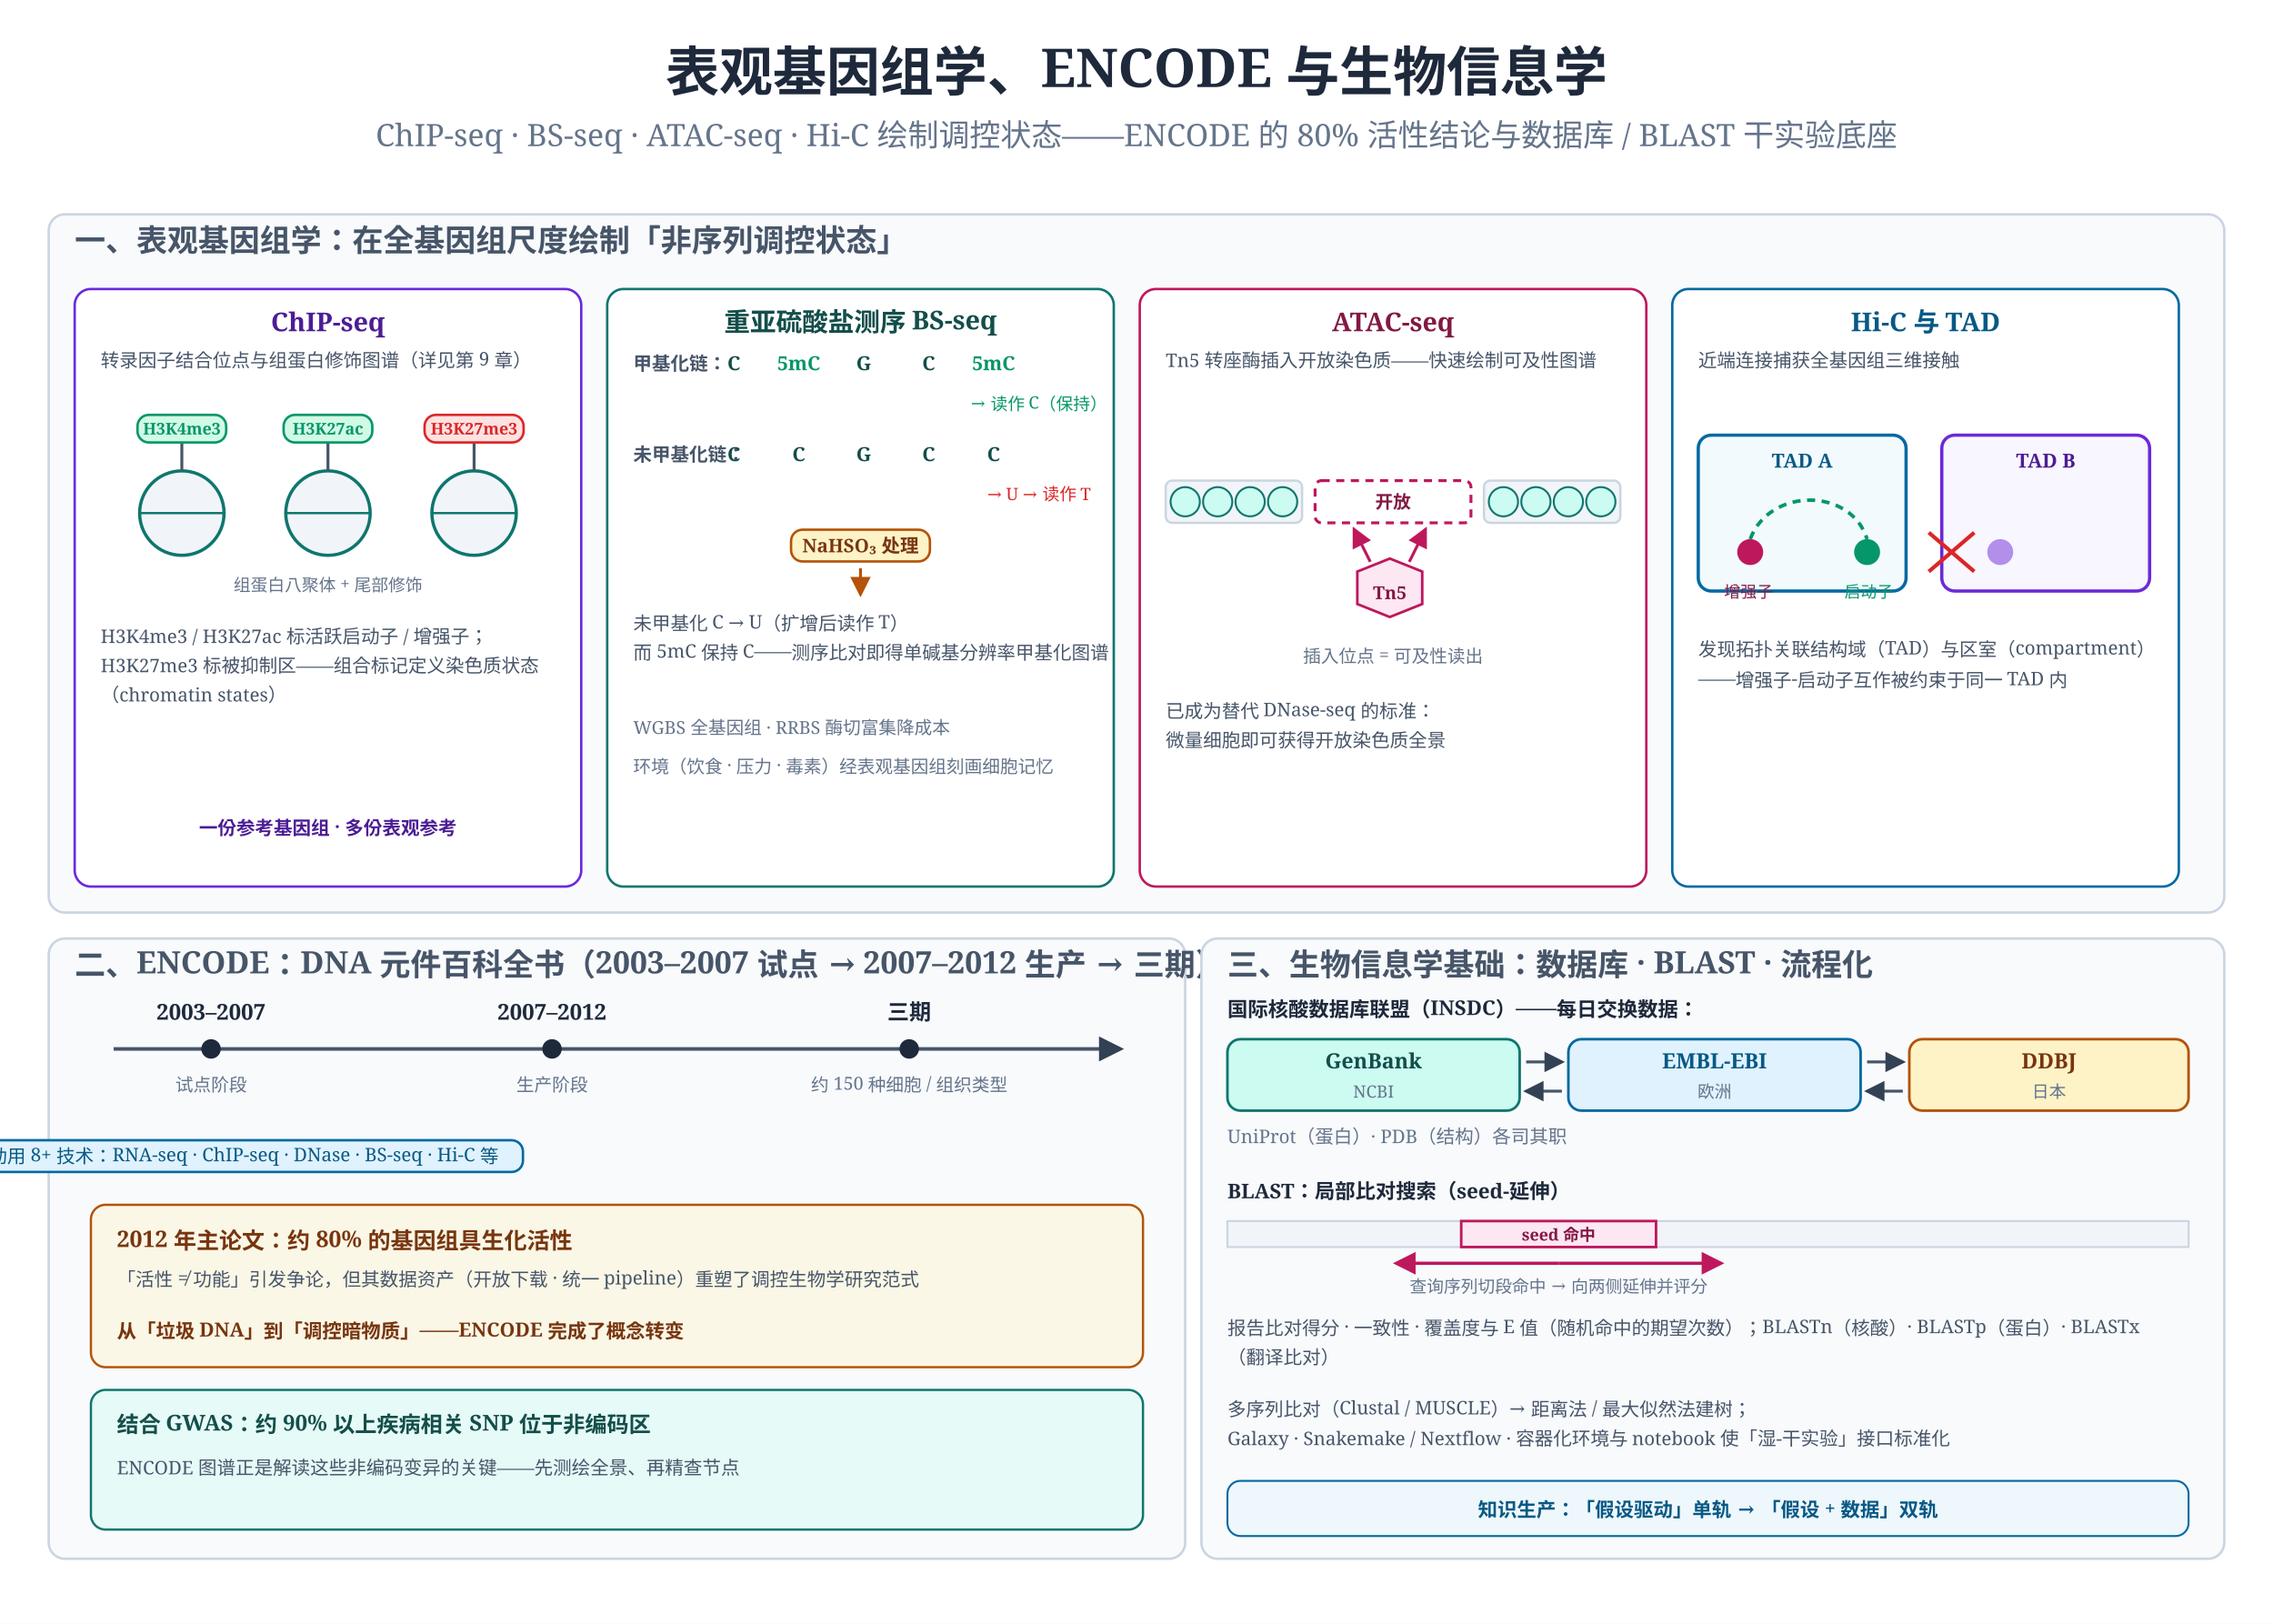
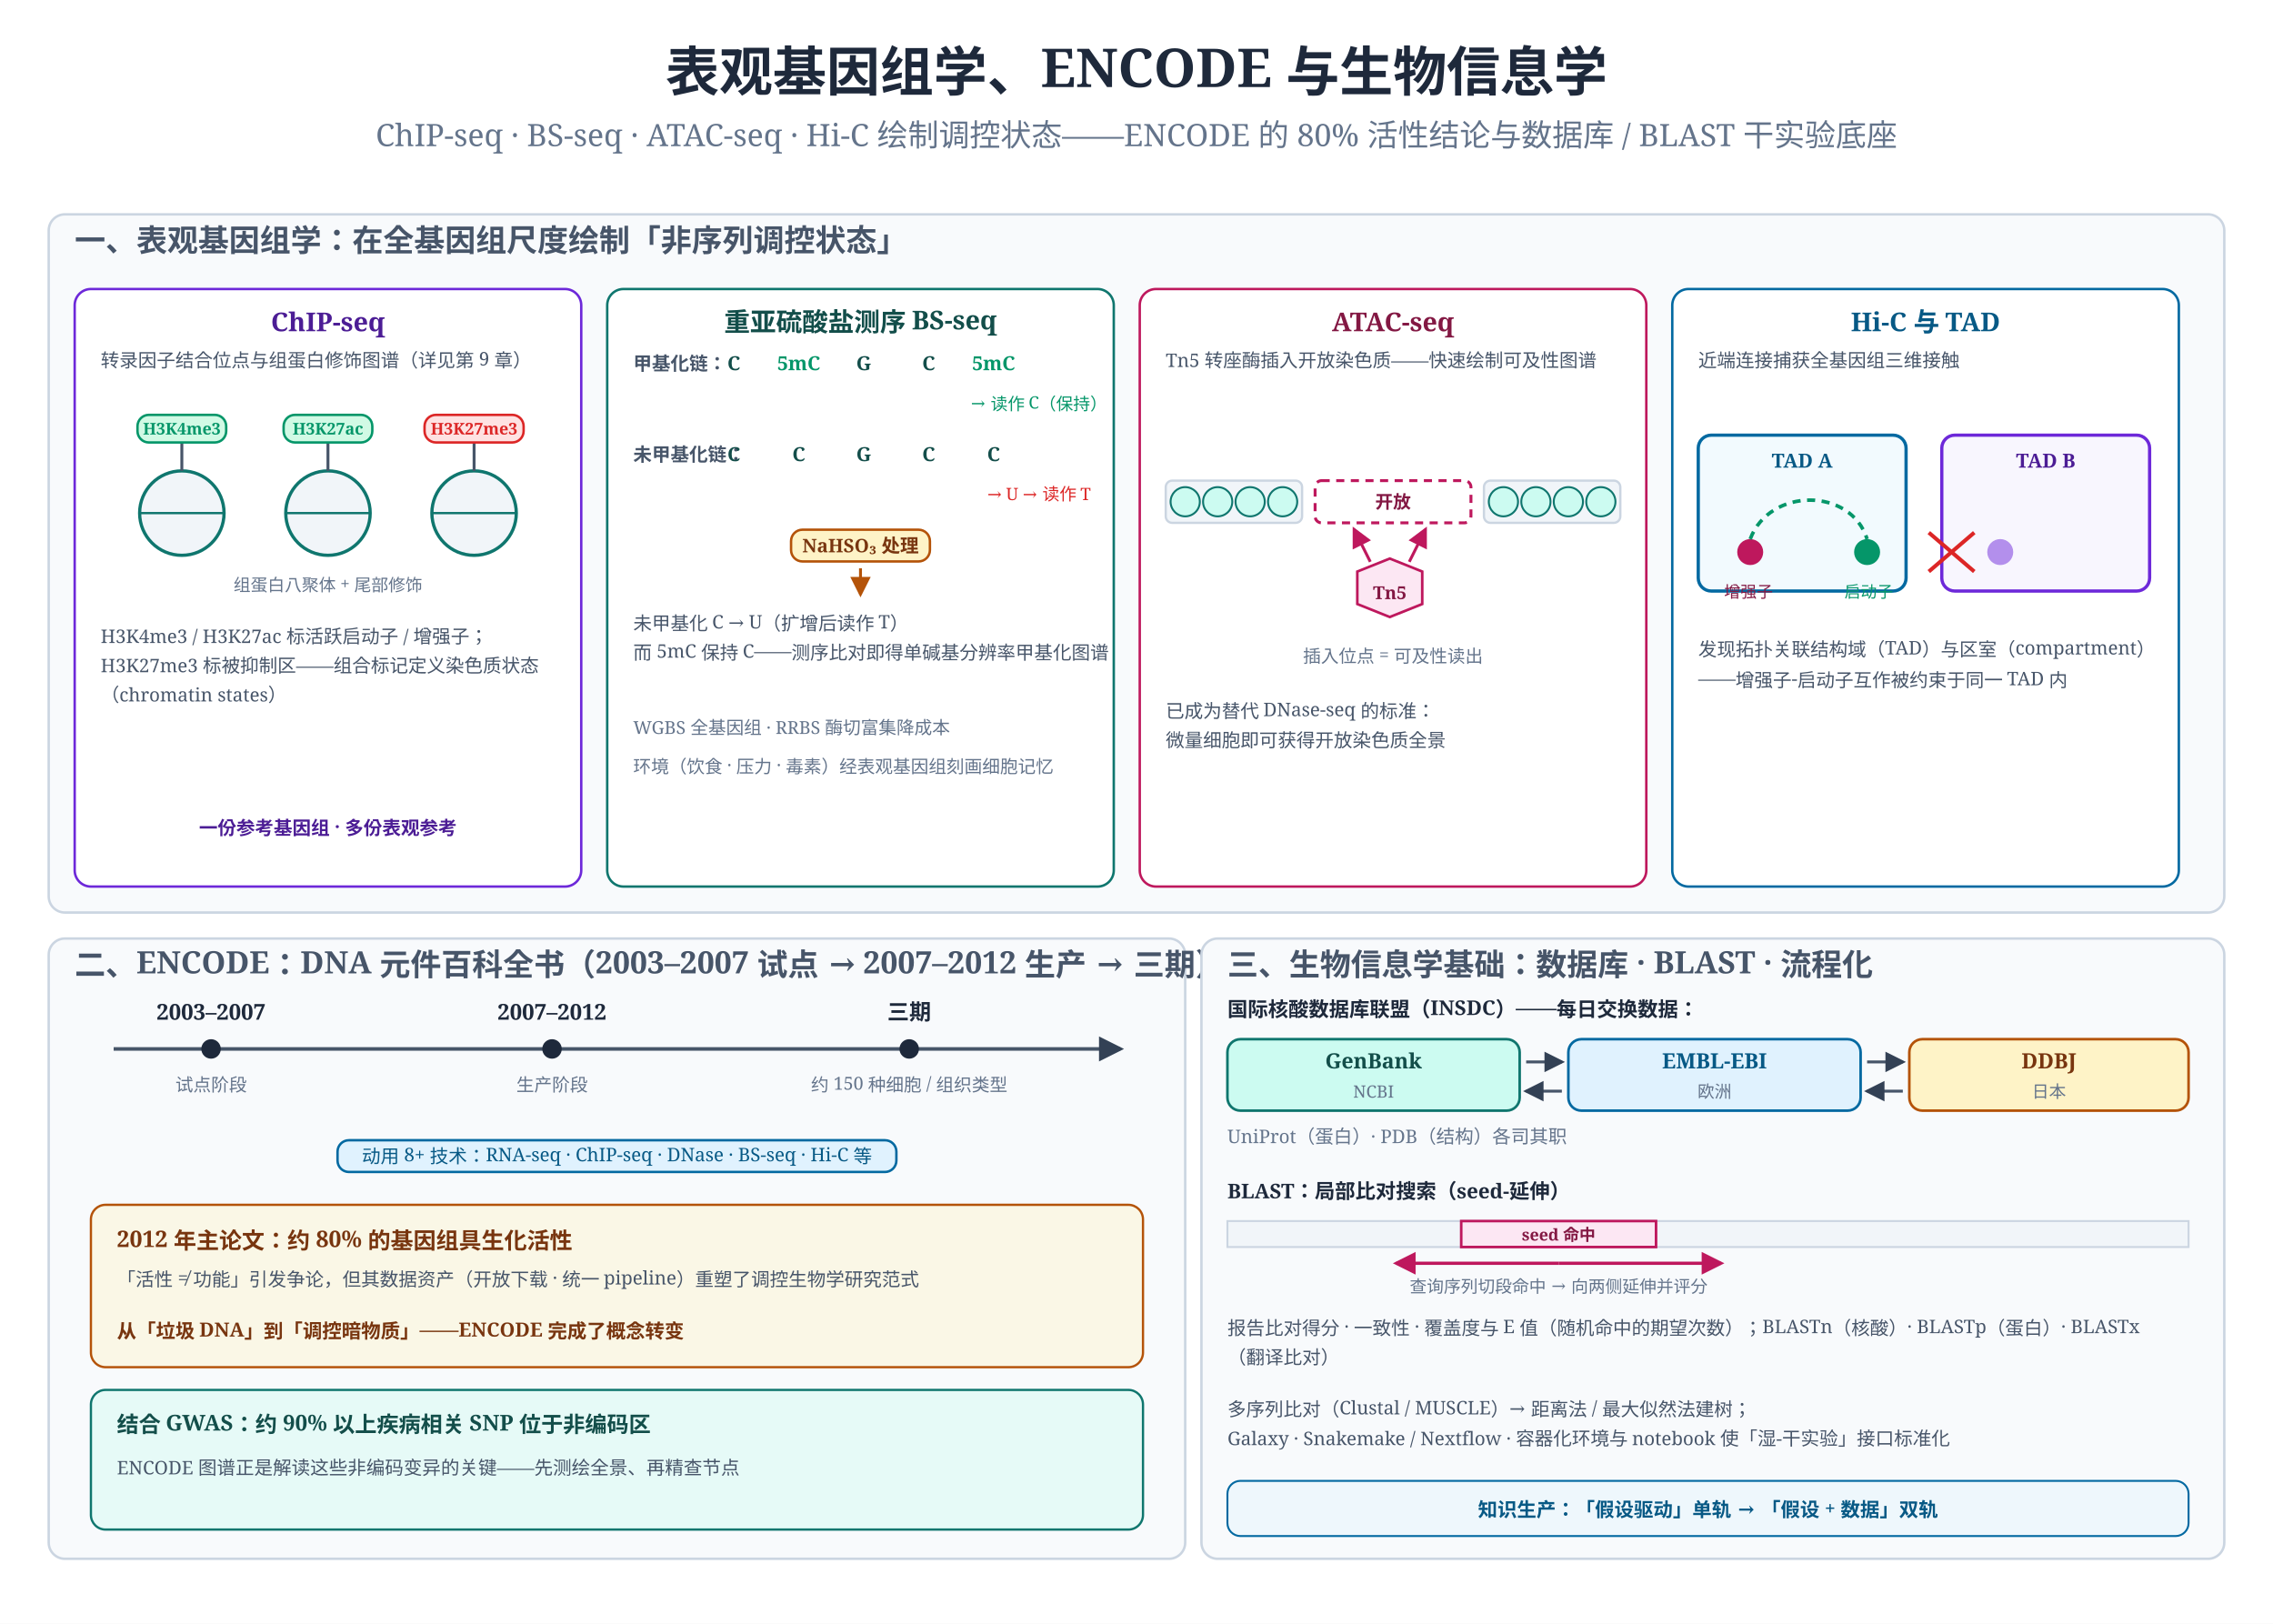
<svg xmlns="http://www.w3.org/2000/svg" width="1400" height="1000" viewBox="0 0 1400 1000" font-family="Noto Serif SC, LXGW WenKai, Songti SC, serif">
  <defs>
    <marker id="arr-ink" viewBox="0 0 10 10" refX="8.5" refY="5" markerWidth="7" markerHeight="7" orient="auto-start-reverse">
      <path d="M0,0 L10,5 L0,10 z" fill="#334155" />
    </marker>
    <marker id="arr-dna" viewBox="0 0 10 10" refX="8.5" refY="5" markerWidth="7" markerHeight="7" orient="auto-start-reverse">
      <path d="M0,0 L10,5 L0,10 z" fill="#0f766e" />
    </marker>
    <marker id="arr-rna" viewBox="0 0 10 10" refX="8.5" refY="5" markerWidth="7" markerHeight="7" orient="auto-start-reverse">
      <path d="M0,0 L10,5 L0,10 z" fill="#b45309" />
    </marker>
    <marker id="arr-pro" viewBox="0 0 10 10" refX="8.5" refY="5" markerWidth="7" markerHeight="7" orient="auto-start-reverse">
      <path d="M0,0 L10,5 L0,10 z" fill="#6d28d9" />
    </marker>
    <marker id="arr-enz" viewBox="0 0 10 10" refX="8.5" refY="5" markerWidth="7" markerHeight="7" orient="auto-start-reverse">
      <path d="M0,0 L10,5 L0,10 z" fill="#be185d" />
    </marker>
    <marker id="arr-acc" viewBox="0 0 10 10" refX="8.5" refY="5" markerWidth="7" markerHeight="7" orient="auto-start-reverse">
      <path d="M0,0 L10,5 L0,10 z" fill="#0369a1" />
    </marker>
    <marker id="arr-ok" viewBox="0 0 10 10" refX="8.5" refY="5" markerWidth="7" markerHeight="7" orient="auto-start-reverse">
      <path d="M0,0 L10,5 L0,10 z" fill="#059669" />
    </marker>
    <marker id="arr-warn" viewBox="0 0 10 10" refX="8.5" refY="5" markerWidth="7" markerHeight="7" orient="auto-start-reverse">
      <path d="M0,0 L10,5 L0,10 z" fill="#b45309" />
    </marker>
    <marker id="arr-bad" viewBox="0 0 10 10" refX="8.5" refY="5" markerWidth="7" markerHeight="7" orient="auto-start-reverse">
      <path d="M0,0 L10,5 L0,10 z" fill="#dc2626" />
    </marker>
    <marker id="arr-mute" viewBox="0 0 10 10" refX="8.5" refY="5" markerWidth="7" markerHeight="7" orient="auto-start-reverse">
      <path d="M0,0 L10,5 L0,10 z" fill="#94a3b8" />
    </marker>
  </defs>
  <rect x="0" y="0" width="1400" height="1000" fill="#ffffff" />
  <text x="700" y="56" text-anchor="middle" font-size="33" font-weight="700" fill="#1e293b">表观基因组学、ENCODE 与生物信息学</text>
  <text x="700" y="90" text-anchor="middle" font-size="19" fill="#64748b">ChIP-seq · BS-seq · ATAC-seq · Hi-C 绘制调控状态——ENCODE 的 80% 活性结论与数据库 / BLAST 干实验底座</text>
  <rect x="30" y="132" width="1340" height="430" rx="10" fill="#f8fafc" stroke="#cbd5e1" stroke-width="1.5" />
  <text x="46" y="154.84" font-size="19" fill="#475569" font-weight="700">一、表观基因组学：在全基因组尺度绘制「非序列调控状态」</text>
  <rect x="46" y="178" width="312" height="368" rx="10" fill="#ffffff" stroke="#6d28d9" stroke-width="1.5" />
  <text x="202" y="204" font-size="16" fill="#4c1d95" text-anchor="middle" font-weight="700">ChIP-seq</text>
  <text x="62" y="226" font-size="11.5" fill="#475569">转录因子结合位点与组蛋白修饰图谱（详见第 9 章）</text>
  <circle cx="112" cy="316" r="26" fill="#f1f5f9" stroke="#0f766e" stroke-width="2" />
  <line x1="86" y1="316" x2="138" y2="316" stroke="#0f766e" stroke-width="1.4" />
  <line x1="112" y1="290" x2="112" y2="272" stroke="#475569" stroke-width="1.8" />
  <rect x="84.679" y="255.5" width="54.642" height="17" rx="7" fill="#d1fae5" stroke="#059669" stroke-width="1.5" />
  <text x="112" y="267.6" font-size="10" fill="#059669" text-anchor="middle" font-weight="700">H3K4me3</text>
  <circle cx="202" cy="316" r="26" fill="#f1f5f9" stroke="#0f766e" stroke-width="2" />
  <line x1="176" y1="316" x2="228" y2="316" stroke="#0f766e" stroke-width="1.4" />
  <line x1="202" y1="290" x2="202" y2="272" stroke="#475569" stroke-width="1.8" />
  <rect x="174.679" y="255.5" width="54.642" height="17" rx="7" fill="#d1fae5" stroke="#059669" stroke-width="1.5" />
  <text x="202" y="267.6" font-size="10" fill="#059669" text-anchor="middle" font-weight="700">H3K27ac</text>
  <circle cx="292" cy="316" r="26" fill="#f1f5f9" stroke="#0f766e" stroke-width="2" />
  <line x1="266" y1="316" x2="318" y2="316" stroke="#0f766e" stroke-width="1.4" />
  <line x1="292" y1="290" x2="292" y2="272" stroke="#475569" stroke-width="1.8" />
  <rect x="261.486" y="255.5" width="61.028" height="17" rx="7" fill="#fee2e2" stroke="#dc2626" stroke-width="1.5" />
  <text x="292" y="267.6" font-size="10" fill="#dc2626" text-anchor="middle" font-weight="700">H3K27me3</text>
  <text x="202" y="364" font-size="10.5" fill="#64748b" text-anchor="middle">组蛋白八聚体 + 尾部修饰</text>
  <text x="62" y="396" font-size="11.5" fill="#475569">H3K4me3 / H3K27ac 标活跃启动子 / 增强子；</text>
  <text x="62" y="414" font-size="11.5" fill="#475569">H3K27me3 标被抑制区——组合标记定义染色质状态</text>
  <text x="62" y="432" font-size="11.5" fill="#475569">（chromatin states）</text>
  <text x="202" y="514" font-size="11.5" fill="#4c1d95" text-anchor="middle" font-weight="600">一份参考基因组 · 多份表观参考</text>
  <rect x="374" y="178" width="312" height="368" rx="10" fill="#ffffff" stroke="#0f766e" stroke-width="1.5" />
  <text x="530" y="204" font-size="16" fill="#134e4a" text-anchor="middle" font-weight="700">重亚硫酸盐测序 BS-seq</text>
  <text x="390" y="228" font-size="11.5" fill="#475569" font-weight="600">甲基化链：</text>
  <text x="452" y="228" font-size="12" fill="#134e4a" text-anchor="middle" font-weight="700">C</text>
  <text x="492" y="228" font-size="12" fill="#059669" text-anchor="middle" font-weight="700">5mC</text>
  <text x="532" y="228" font-size="12" fill="#134e4a" text-anchor="middle" font-weight="700">G</text>
  <text x="572" y="228" font-size="12" fill="#134e4a" text-anchor="middle" font-weight="700">C</text>
  <text x="612" y="228" font-size="12" fill="#059669" text-anchor="middle" font-weight="700">5mC</text>
  <text x="640" y="252" font-size="10.5" fill="#059669" text-anchor="middle">→ 读作 C（保持）</text>
  <text x="390" y="284" font-size="11.5" fill="#475569" font-weight="600">未甲基化链：</text>
  <text x="452" y="284" font-size="12" fill="#134e4a" text-anchor="middle" font-weight="700">C</text>
  <text x="492" y="284" font-size="12" fill="#134e4a" text-anchor="middle" font-weight="700">C</text>
  <text x="532" y="284" font-size="12" fill="#134e4a" text-anchor="middle" font-weight="700">G</text>
  <text x="572" y="284" font-size="12" fill="#134e4a" text-anchor="middle" font-weight="700">C</text>
  <text x="612" y="284" font-size="12" fill="#134e4a" text-anchor="middle" font-weight="700">C</text>
  <text x="640" y="308" font-size="10.5" fill="#dc2626" text-anchor="middle">→ U → 读作 T</text>
  <rect x="487.235" y="326.225" width="85.53" height="19.55" rx="7" fill="#fef3c7" stroke="#b45309" stroke-width="1.5" />
  <text x="530" y="340.14" font-size="11.5" fill="#78350f" text-anchor="middle" font-weight="700">NaHSO₃ 处理</text>
  <line x1="530" y1="350" x2="530" y2="366" stroke="#b45309" stroke-width="1.8" marker-end="url(#arr-rna)" />
  <text x="390" y="388" font-size="11.5" fill="#475569">未甲基化 C → U（扩增后读作 T）</text>
  <text x="390" y="406" font-size="11.5" fill="#475569">而 5mC 保持 C——测序比对即得单碱基分辨率甲基化图谱</text>
  <text x="390" y="452" font-size="11" fill="#64748b">WGBS 全基因组 · RRBS 酶切富集降成本</text>
  <text x="390" y="476" font-size="11" fill="#64748b">环境（饮食 · 压力 · 毒素）经表观基因组刻画细胞记忆</text>
  <rect x="702" y="178" width="312" height="368" rx="10" fill="#ffffff" stroke="#be185d" stroke-width="1.5" />
  <text x="858" y="204" font-size="16" fill="#831843" text-anchor="middle" font-weight="700">ATAC-seq</text>
  <text x="718" y="226" font-size="11.5" fill="#475569">Tn5 转座酶插入开放染色质——快速绘制可及性图谱</text>
  <rect x="718" y="296" width="84" height="26" rx="4" fill="#f1f5f9" stroke="#cbd5e1" stroke-width="1.4" />
  <circle cx="730" cy="309" r="9" fill="#ccfbf1" stroke="#0f766e" stroke-width="1.2" />
  <circle cx="750" cy="309" r="9" fill="#ccfbf1" stroke="#0f766e" stroke-width="1.2" />
  <circle cx="770" cy="309" r="9" fill="#ccfbf1" stroke="#0f766e" stroke-width="1.2" />
  <circle cx="790" cy="309" r="9" fill="#ccfbf1" stroke="#0f766e" stroke-width="1.2" />
  <rect x="810" y="296" width="96" height="26" rx="4" fill="#ffffff" stroke="#be185d" stroke-width="1.8" stroke-dasharray="5 4" />
  <text x="858" y="313" font-size="11" fill="#831843" text-anchor="middle" font-weight="700">开放</text>
  <rect x="914" y="296" width="84" height="26" rx="4" fill="#f1f5f9" stroke="#cbd5e1" stroke-width="1.4" />
  <circle cx="926" cy="309" r="9" fill="#ccfbf1" stroke="#0f766e" stroke-width="1.2" />
  <circle cx="946" cy="309" r="9" fill="#ccfbf1" stroke="#0f766e" stroke-width="1.2" />
  <circle cx="966" cy="309" r="9" fill="#ccfbf1" stroke="#0f766e" stroke-width="1.2" />
  <circle cx="986" cy="309" r="9" fill="#ccfbf1" stroke="#0f766e" stroke-width="1.2" />
  <polygon points="836,352 856,344 876,352 876,372 856,380 836,372" fill="#fce7f3" stroke="#be185d" stroke-width="1.6" />
  <text x="856" y="369" font-size="11" fill="#831843" text-anchor="middle" font-weight="700">Tn5</text>
  <line x1="844" y1="346" x2="834" y2="326" stroke="#be185d" stroke-width="1.8" marker-end="url(#arr-enz)" />
  <line x1="868" y1="346" x2="878" y2="326" stroke="#be185d" stroke-width="1.8" marker-end="url(#arr-enz)" />
  <text x="858" y="408" font-size="11" fill="#64748b" text-anchor="middle">插入位点 = 可及性读出</text>
  <text x="718" y="442" font-size="11.5" fill="#475569">已成为替代 DNase-seq 的标准：</text>
  <text x="718" y="460" font-size="11.5" fill="#475569">微量细胞即可获得开放染色质全景</text>
  <rect x="1030" y="178" width="312" height="368" rx="10" fill="#ffffff" stroke="#0369a1" stroke-width="1.5" />
  <text x="1186" y="204" font-size="16" fill="#075985" text-anchor="middle" font-weight="700">Hi-C 与 TAD</text>
  <text x="1046" y="226" font-size="11.5" fill="#475569">近端连接捕获全基因组三维接触</text>
  <rect x="1046" y="268" width="128" height="96" rx="8" fill="#e0f2fe" fill-opacity="0.4" stroke="#0369a1" stroke-width="2" />
  <text x="1110" y="288" font-size="12" fill="#075985" text-anchor="middle" font-weight="700">TAD A</text>
  <rect x="1196" y="268" width="128" height="96" rx="8" fill="#ede9fe" fill-opacity="0.4" stroke="#6d28d9" stroke-width="2" />
  <text x="1260" y="288" font-size="12" fill="#4c1d95" text-anchor="middle" font-weight="700">TAD B</text>
  <circle cx="1078" cy="340" r="8" fill="#be185d" />
  <circle cx="1150" cy="340" r="8" fill="#059669" />
  <path d="M1078,332 C1090,300 1140,300 1150,332" fill="none" stroke="#059669" stroke-width="2.2" stroke-dasharray="5 4" />
  <text x="1062" y="368" font-size="10" fill="#831843">增强子</text>
  <text x="1136" y="368" font-size="10" fill="#059669">启动子</text>
  <circle cx="1232" cy="340" r="8" fill="#6d28d9" opacity="0.5" />
  <line x1="1188" y1="328" x2="1216" y2="352" stroke="#dc2626" stroke-width="2.4" />
  <line x1="1216" y1="328" x2="1188" y2="352" stroke="#dc2626" stroke-width="2.4" />
  <text x="1046" y="404" font-size="11.5" fill="#475569">发现拓扑关联结构域（TAD）与区室（compartment）</text>
  <text x="1046" y="422" font-size="11.5" fill="#475569">——增强子-启动子互作被约束于同一 TAD 内</text>
  <rect x="30" y="578" width="700" height="382" rx="10" fill="#f8fafc" stroke="#cbd5e1" stroke-width="1.5" />
  <text x="46" y="600.84" font-size="19" fill="#475569" font-weight="700">二、ENCODE：DNA 元件百科全书（2003–2007 试点 → 2007–2012 生产 → 三期）</text>
  <line x1="70" y1="646" x2="690" y2="646" stroke="#475569" stroke-width="2.2" marker-end="url(#arr-ink)" />
  <circle cx="130" cy="646" r="6" fill="#1e293b" />
  <text x="130" y="628" font-size="13.5" fill="#1e293b" text-anchor="middle" font-weight="700">2003–2007</text>
  <text x="130" y="672" font-size="11" fill="#64748b" text-anchor="middle">试点阶段</text>
  <circle cx="340" cy="646" r="6" fill="#1e293b" />
  <text x="340" y="628" font-size="13.5" fill="#1e293b" text-anchor="middle" font-weight="700">2007–2012</text>
  <text x="340" y="672" font-size="11" fill="#64748b" text-anchor="middle">生产阶段</text>
  <circle cx="560" cy="646" r="6" fill="#1e293b" />
  <text x="560" y="628" font-size="13.5" fill="#1e293b" text-anchor="middle" font-weight="700">三期</text>
  <text x="560" y="672" font-size="11" fill="#64748b" text-anchor="middle">约 150 种细胞 / 组织类型</text>
-   <rect x="-22.105" y="702.225" width="344.21" height="19.55" rx="7" fill="#e0f2fe" stroke="#0369a1" stroke-width="1.5" />
-   <text x="150" y="716.14" font-size="11.5" fill="#075985" text-anchor="middle">动用 8+ 技术：RNA-seq · ChIP-seq · DNase · BS-seq · Hi-C 等</text>
+   <rect x="207.895" y="702.225" width="344.21" height="19.55" rx="7" fill="#e0f2fe" stroke="#0369a1" stroke-width="1.5" />
+   <text x="380" y="716.14" font-size="11.5" fill="#075985" text-anchor="middle">动用 8+ 技术：RNA-seq · ChIP-seq · DNase · BS-seq · Hi-C 等</text>
  <rect x="56" y="742" width="648" height="100" rx="9" fill="#fef3c7" fill-opacity="0.4" stroke="#b45309" stroke-width="1.4" />
  <text x="72" y="768" font-size="14" fill="#78350f" font-weight="700">2012 年主论文：约 80% 的基因组具生化活性</text>
  <text x="72" y="792" font-size="11.5" fill="#475569">「活性 ≠ 功能」引发争论，但其数据资产（开放下载 · 统一 pipeline）重塑了调控生物学研究范式</text>
  <text x="72" y="824" font-size="12" fill="#78350f" font-weight="600">从「垃圾 DNA」到「调控暗物质」——ENCODE 完成了概念转变</text>
  <rect x="56" y="856" width="648" height="86" rx="9" fill="#ccfbf1" fill-opacity="0.4" stroke="#0f766e" stroke-width="1.4" />
  <text x="72" y="882" font-size="13.5" fill="#134e4a" font-weight="700">结合 GWAS：约 90% 以上疾病相关 SNP 位于非编码区</text>
  <text x="72" y="908" font-size="11.5" fill="#475569">ENCODE 图谱正是解读这些非编码变异的关键——先测绘全景、再精查节点</text>
  <rect x="740" y="578" width="630" height="382" rx="10" fill="#f8fafc" stroke="#cbd5e1" stroke-width="1.5" />
  <text x="756" y="600.84" font-size="19" fill="#475569" font-weight="700">三、生物信息学基础：数据库 · BLAST · 流程化</text>
  <text x="756" y="626" font-size="12.5" fill="#1e293b" font-weight="700">国际核酸数据库联盟（INSDC）——每日交换数据：</text>
  <rect x="756" y="640" width="180" height="44" rx="8" fill="#ccfbf1" stroke="#0f766e" stroke-width="1.6" />
  <text x="846" y="658" font-size="13" fill="#134e4a" text-anchor="middle" font-weight="700">GenBank</text>
  <text x="846" y="676" font-size="10.5" fill="#64748b" text-anchor="middle">NCBI</text>
  <rect x="966" y="640" width="180" height="44" rx="8" fill="#e0f2fe" stroke="#0369a1" stroke-width="1.6" />
  <text x="1056" y="658" font-size="13" fill="#075985" text-anchor="middle" font-weight="700">EMBL-EBI</text>
  <text x="1056" y="676" font-size="10.5" fill="#64748b" text-anchor="middle">欧洲</text>
  <rect x="1176" y="640" width="172" height="44" rx="8" fill="#fef3c7" stroke="#b45309" stroke-width="1.6" />
  <text x="1262" y="658" font-size="13" fill="#78350f" text-anchor="middle" font-weight="700">DDBJ</text>
  <text x="1262" y="676" font-size="10.5" fill="#64748b" text-anchor="middle">日本</text>
  <line x1="940" y1="654" x2="962" y2="654" stroke="#475569" stroke-width="1.8" marker-end="url(#arr-ink)" />
  <line x1="962" y1="672" x2="940" y2="672" stroke="#475569" stroke-width="1.8" marker-end="url(#arr-ink)" />
  <line x1="1150" y1="654" x2="1172" y2="654" stroke="#475569" stroke-width="1.8" marker-end="url(#arr-ink)" />
  <line x1="1172" y1="672" x2="1150" y2="672" stroke="#475569" stroke-width="1.8" marker-end="url(#arr-ink)" />
  <text x="756" y="704" font-size="11.5" fill="#64748b">UniProt（蛋白）· PDB（结构）各司其职</text>
  <text x="756" y="738" font-size="12.5" fill="#1e293b" font-weight="700">BLAST：局部比对搜索（seed-延伸）</text>
  <rect x="756" y="752" width="592" height="16" fill="#f1f5f9" stroke="#cbd5e1" stroke-width="1.2" />
  <rect x="900" y="752" width="120" height="16" fill="#fce7f3" stroke="#be185d" stroke-width="1.6" />
  <text x="960" y="764" font-size="10" fill="#831843" text-anchor="middle" font-weight="700">seed 命中</text>
  <line x1="960" y1="778" x2="860" y2="778" stroke="#be185d" stroke-width="2" marker-end="url(#arr-enz)" />
  <line x1="960" y1="778" x2="1060" y2="778" stroke="#be185d" stroke-width="2" marker-end="url(#arr-enz)" />
  <text x="960" y="796" font-size="10.5" fill="#64748b" text-anchor="middle">查询序列切段命中 → 向两侧延伸并评分</text>
  <text x="756" y="822" font-size="11.5" fill="#475569">报告比对得分 · 一致性 · 覆盖度与 E 值（随机命中的期望次数）；BLASTn（核酸）· BLASTp（蛋白）· BLASTx</text>
  <text x="756" y="840" font-size="11.5" fill="#475569">（翻译比对）</text>
  <text x="756" y="872" font-size="11.5" fill="#475569">多序列比对（Clustal / MUSCLE）→ 距离法 / 最大似然法建树；</text>
  <text x="756" y="890" font-size="11.5" fill="#475569">Galaxy · Snakemake / Nextflow · 容器化环境与 notebook 使「湿-干实验」接口标准化</text>
  <rect x="756" y="912" width="592" height="34" rx="8" fill="#e0f2fe" fill-opacity="0.4" stroke="#0369a1" stroke-width="1.2" />
  <text x="1052" y="934" font-size="12" fill="#075985" text-anchor="middle" font-weight="600">知识生产：「假设驱动」单轨 → 「假设 + 数据」双轨</text>
</svg>
